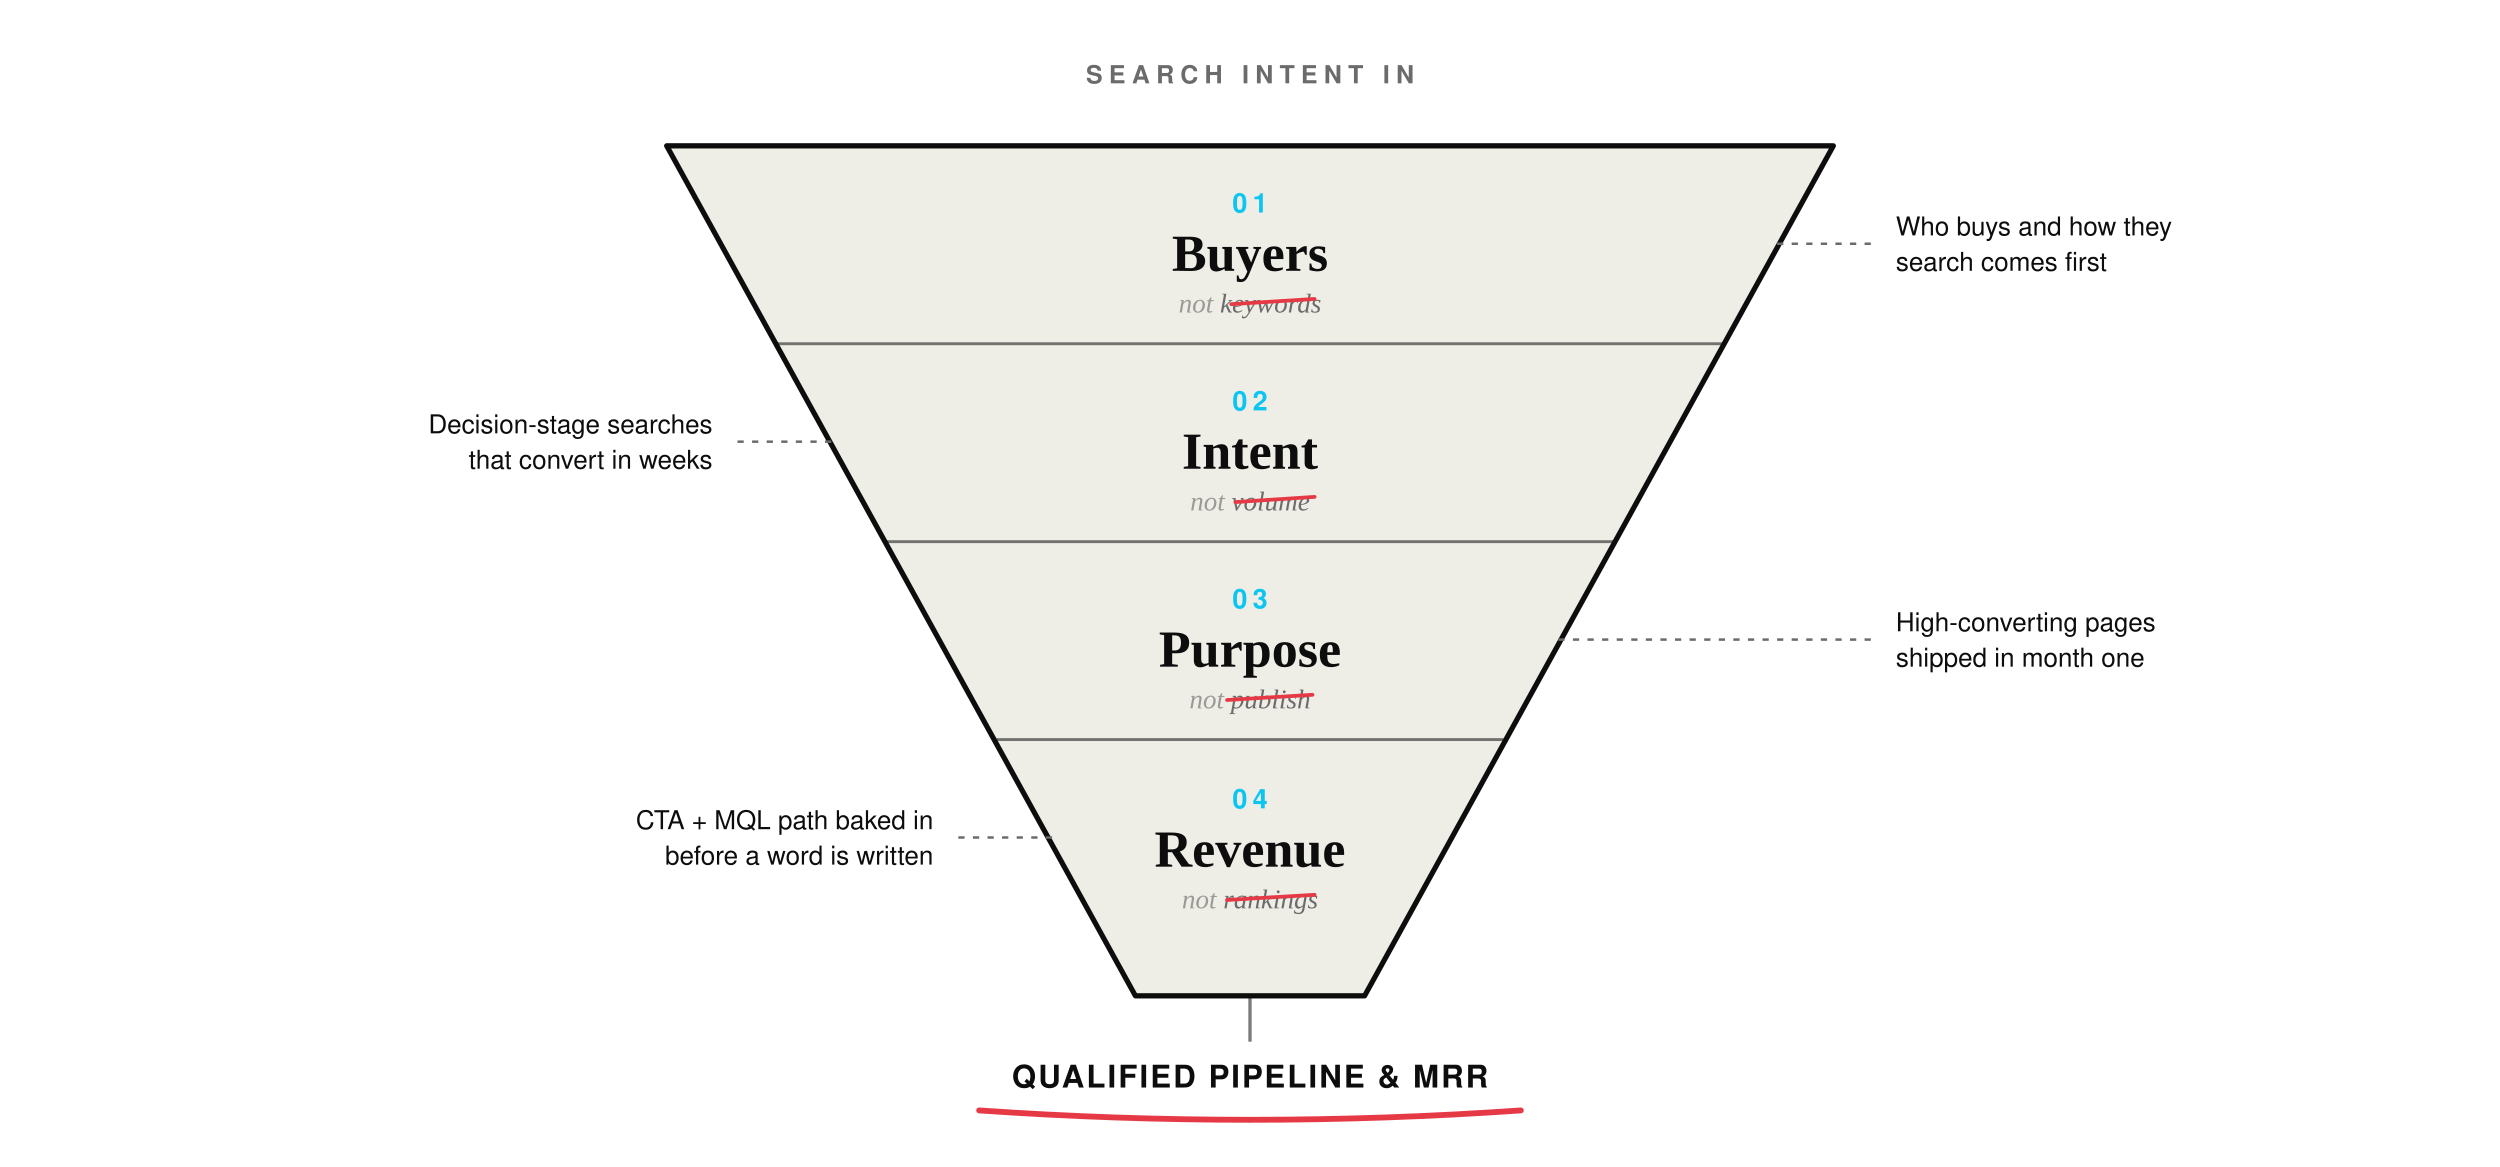
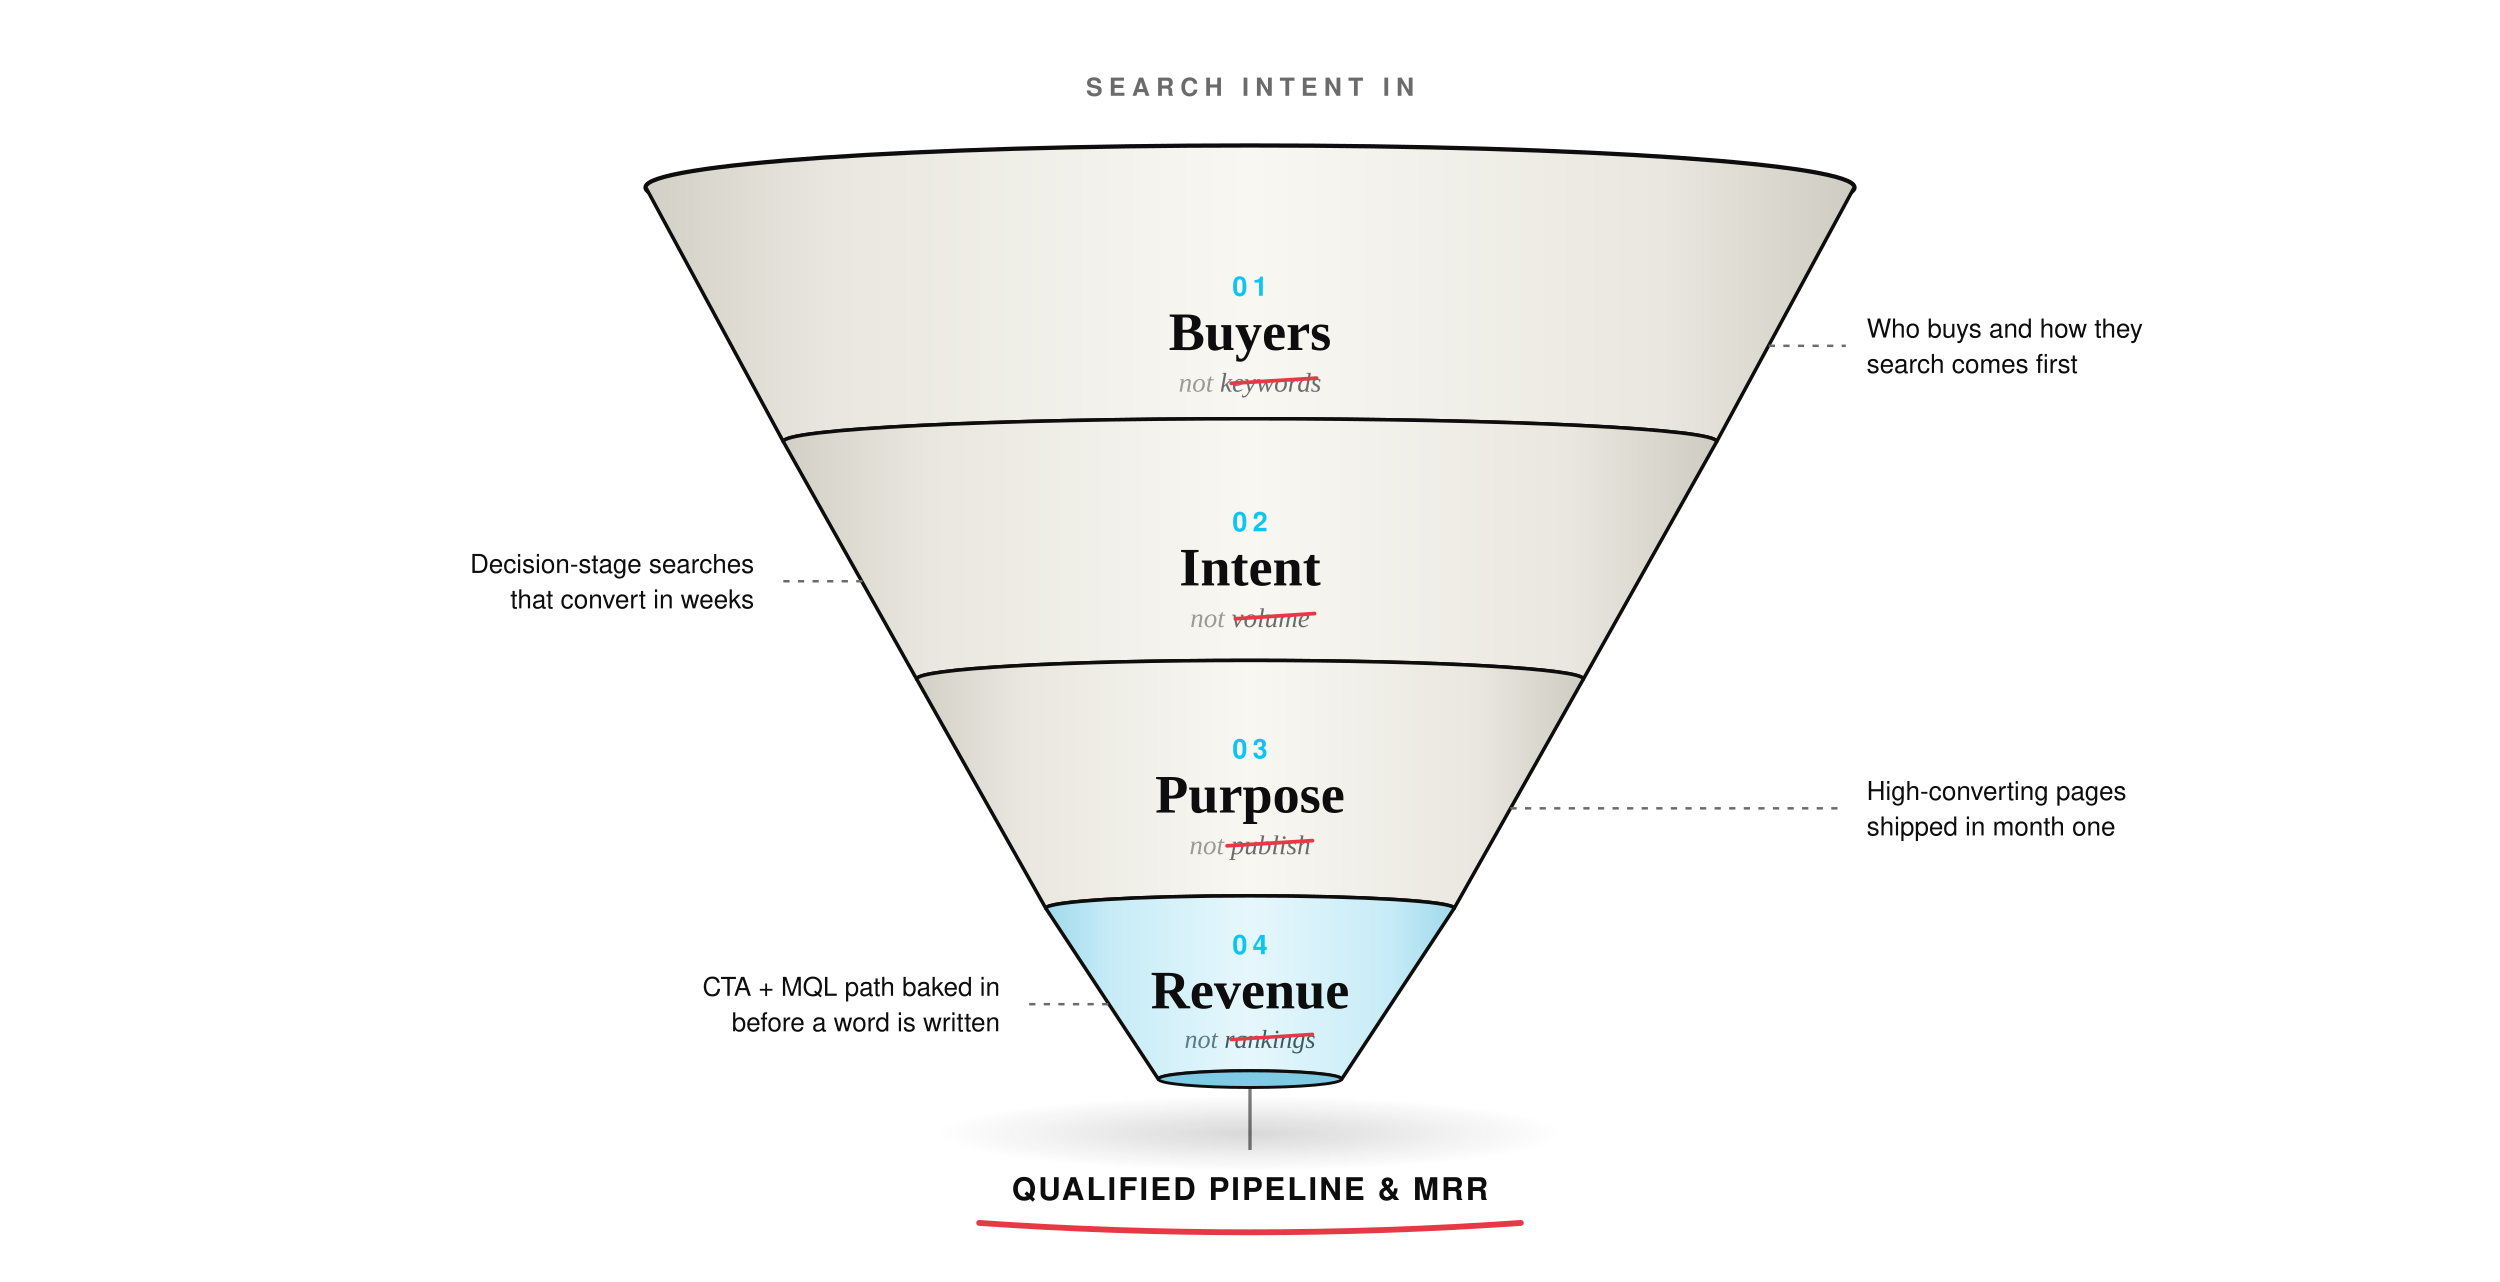
- <svg xmlns="http://www.w3.org/2000/svg" viewBox="0 0 1200 560" role="img" aria-labelledby="prFvTitle prFvDesc">
-   <text x="600" y="40" text-anchor="middle" font-family="Helvetica, Arial, sans-serif" font-size="12" font-weight="700" letter-spacing="3" fill="#6B6B6B">SEARCH INTENT IN</text>
-   <path d="M 320 70 L 880 70 L 655 478 L 545 478 Z" fill="#EEEDE6" stroke="#0D0D0D" stroke-width="2.5" stroke-linejoin="round" />
-   <g stroke="#0D0D0D" stroke-width="1.4" opacity="0.55">
-     <line x1="372.8" y1="165" x2="827.2" y2="165" />
-     <line x1="425.6" y1="260" x2="774.4" y2="260" />
-     <line x1="478.3" y1="355" x2="721.7" y2="355" />
+ <svg xmlns="http://www.w3.org/2000/svg" viewBox="0 0 1200 615" role="img" aria-labelledby="prFvTitle prFvDesc">
+   <defs>
+     <linearGradient id="prCone" x1="0" y1="0" x2="1" y2="0">
+       <stop offset="0" stop-color="#D2D0C6" />
+       <stop offset="0.16" stop-color="#E9E7DF" />
+       <stop offset="0.5" stop-color="#F8F7F2" />
+       <stop offset="0.84" stop-color="#E9E7DF" />
+       <stop offset="1" stop-color="#CECCC2" />
+     </linearGradient>
+     <linearGradient id="prConeRev" x1="0" y1="0" x2="1" y2="0">
+       <stop offset="0" stop-color="#9FD9EC" />
+       <stop offset="0.16" stop-color="#C7ECF7" />
+       <stop offset="0.5" stop-color="#E6F7FC" />
+       <stop offset="0.84" stop-color="#C7ECF7" />
+       <stop offset="1" stop-color="#9FD9EC" />
+     </linearGradient>
+     <radialGradient id="prShadow" cx="0.5" cy="0.5" r="0.5">
+       <stop offset="0" stop-color="#0D0D0D" stop-opacity="0.16" />
+       <stop offset="1" stop-color="#0D0D0D" stop-opacity="0" />
+     </radialGradient>
+   </defs>
+   <text x="600" y="46" text-anchor="middle" font-family="Helvetica, Arial, sans-serif" font-size="12" font-weight="700" letter-spacing="3" fill="#6B6B6B">SEARCH INTENT IN</text>
+   <ellipse cx="600" cy="544" rx="150" ry="18" fill="url(#prShadow)" />
+   <ellipse cx="600" cy="90" rx="290" ry="20" fill="#C7C5BB" stroke="#0D0D0D" stroke-width="2.4" />
+   <g stroke="#0D0D0D" stroke-width="1.7" stroke-linejoin="round">
+     <path d="M 310 90 A 290 20 0 0 1 890 90 L 824 212 A 224 11 0 0 0 376 212 Z" fill="url(#prCone)" />
+     <path d="M 376 212 A 224 11 0 0 1 824 212 L 760 326 A 160 9 0 0 0 440 326 Z" fill="url(#prCone)" />
+     <path d="M 440 326 A 160 9 0 0 1 760 326 L 698 436 A 98 6 0 0 0 502 436 Z" fill="url(#prCone)" />
+     <path d="M 502 436 A 98 6 0 0 1 698 436 L 644 518 A 44 4 0 0 0 556 518 Z" fill="url(#prConeRev)" />
  </g>
+   <ellipse cx="600" cy="518" rx="44" ry="4" fill="#7FCBE4" stroke="#0D0D0D" stroke-width="1.4" />
  <g text-anchor="middle">
-     <text x="600" y="102" font-family="Helvetica, Arial, sans-serif" font-size="13" font-weight="700" letter-spacing="2.5" fill="#0CC6F1">01</text>
-     <text x="600" y="130" font-family="Georgia, 'Times New Roman', serif" font-size="25" font-weight="700" fill="#0D0D0D">Buyers</text>
-     <text x="600" y="150" font-family="Georgia, 'Times New Roman', serif" font-size="13" font-style="italic" fill="#9a9a96">not <tspan fill="#6B6B6B">keywords</tspan>
+     <text x="600" y="142" font-family="Helvetica, Arial, sans-serif" font-size="13" font-weight="700" letter-spacing="2.5" fill="#0CC6F1">01</text>
+     <text x="600" y="168" font-family="Georgia, 'Times New Roman', serif" font-size="26" font-weight="700" fill="#0D0D0D">Buyers</text>
+     <text x="600" y="188" font-family="Georgia, 'Times New Roman', serif" font-size="13" font-style="italic" fill="#9a9a96">not <tspan fill="#6B6B6B">keywords</tspan>
    </text>
-     <line x1="591" y1="146" x2="631" y2="143.5" stroke="#E63946" stroke-width="1.8" stroke-linecap="round" />
-     <text x="600" y="197" font-family="Helvetica, Arial, sans-serif" font-size="13" font-weight="700" letter-spacing="2.5" fill="#0CC6F1">02</text>
-     <text x="600" y="225" font-family="Georgia, 'Times New Roman', serif" font-size="25" font-weight="700" fill="#0D0D0D">Intent</text>
-     <text x="600" y="245" font-family="Georgia, 'Times New Roman', serif" font-size="13" font-style="italic" fill="#9a9a96">not <tspan fill="#6B6B6B">volume</tspan>
+     <line x1="591" y1="184" x2="632" y2="181.5" stroke="#E63946" stroke-width="1.8" stroke-linecap="round" />
+     <text x="600" y="255" font-family="Helvetica, Arial, sans-serif" font-size="13" font-weight="700" letter-spacing="2.5" fill="#0CC6F1">02</text>
+     <text x="600" y="281" font-family="Georgia, 'Times New Roman', serif" font-size="26" font-weight="700" fill="#0D0D0D">Intent</text>
+     <text x="600" y="301" font-family="Georgia, 'Times New Roman', serif" font-size="13" font-style="italic" fill="#9a9a96">not <tspan fill="#6B6B6B">volume</tspan>
    </text>
-     <line x1="593" y1="241" x2="631" y2="238.5" stroke="#E63946" stroke-width="1.8" stroke-linecap="round" />
-     <text x="600" y="292" font-family="Helvetica, Arial, sans-serif" font-size="13" font-weight="700" letter-spacing="2.5" fill="#0CC6F1">03</text>
-     <text x="600" y="320" font-family="Georgia, 'Times New Roman', serif" font-size="25" font-weight="700" fill="#0D0D0D">Purpose</text>
-     <text x="600" y="340" font-family="Georgia, 'Times New Roman', serif" font-size="13" font-style="italic" fill="#9a9a96">not <tspan fill="#6B6B6B">publish</tspan>
+     <line x1="593" y1="297" x2="631" y2="294.5" stroke="#E63946" stroke-width="1.8" stroke-linecap="round" />
+     <text x="600" y="364" font-family="Helvetica, Arial, sans-serif" font-size="13" font-weight="700" letter-spacing="2.5" fill="#0CC6F1">03</text>
+     <text x="600" y="390" font-family="Georgia, 'Times New Roman', serif" font-size="26" font-weight="700" fill="#0D0D0D">Purpose</text>
+     <text x="600" y="410" font-family="Georgia, 'Times New Roman', serif" font-size="13" font-style="italic" fill="#9a9a96">not <tspan fill="#6B6B6B">publish</tspan>
    </text>
-     <line x1="589" y1="336" x2="630" y2="333.5" stroke="#E63946" stroke-width="1.8" stroke-linecap="round" />
-     <text x="600" y="388" font-family="Helvetica, Arial, sans-serif" font-size="13" font-weight="700" letter-spacing="2.5" fill="#0CC6F1">04</text>
-     <text x="600" y="416" font-family="Georgia, 'Times New Roman', serif" font-size="25" font-weight="700" fill="#0D0D0D">Revenue</text>
-     <text x="600" y="436" font-family="Georgia, 'Times New Roman', serif" font-size="13" font-style="italic" fill="#9a9a96">not <tspan fill="#6B6B6B">rankings</tspan>
+     <line x1="589" y1="406" x2="630" y2="403.5" stroke="#E63946" stroke-width="1.8" stroke-linecap="round" />
+     <text x="600" y="458" font-family="Helvetica, Arial, sans-serif" font-size="13" font-weight="700" letter-spacing="2.5" fill="#0CC6F1">04</text>
+     <text x="600" y="484" font-family="Georgia, 'Times New Roman', serif" font-size="26" font-weight="700" fill="#0D0D0D">Revenue</text>
+     <text x="600" y="503" font-family="Georgia, 'Times New Roman', serif" font-size="12.5" font-style="italic" fill="#5b7a84">not <tspan fill="#3f5a63">rankings</tspan>
    </text>
-     <line x1="589" y1="432" x2="631" y2="429.5" stroke="#E63946" stroke-width="1.8" stroke-linecap="round" />
+     <line x1="591" y1="499" x2="630" y2="496.5" stroke="#E63946" stroke-width="1.7" stroke-linecap="round" />
  </g>
  <g stroke="#6B6B6B" stroke-width="1.2" stroke-dasharray="3 4">
-     <line x1="853" y1="117" x2="900" y2="117" />
-     <line x1="399" y1="212" x2="352" y2="212" />
-     <line x1="748" y1="307" x2="900" y2="307" />
-     <line x1="505" y1="402" x2="458" y2="402" />
+     <line x1="849" y1="166" x2="886" y2="166" />
+     <line x1="414" y1="279" x2="372" y2="279" />
+     <line x1="725" y1="388" x2="886" y2="388" />
+     <line x1="532" y1="482" x2="490" y2="482" />
  </g>
  <g font-family="Helvetica, Arial, sans-serif" font-size="12.5" fill="#0D0D0D">
-     <text x="910" y="113">Who buys and how they</text>
-     <text x="910" y="130">search comes first</text>
-     <text x="342" y="208" text-anchor="end">Decision-stage searches</text>
-     <text x="342" y="225" text-anchor="end">that convert in weeks</text>
-     <text x="910" y="303">High-converting pages</text>
-     <text x="910" y="320">shipped in month one</text>
-     <text x="448" y="398" text-anchor="end">CTA + MQL path baked in</text>
-     <text x="448" y="415" text-anchor="end">before a word is written</text>
+     <text x="896" y="162">Who buys and how they</text>
+     <text x="896" y="179">search comes first</text>
+     <text x="362" y="275" text-anchor="end">Decision-stage searches</text>
+     <text x="362" y="292" text-anchor="end">that convert in weeks</text>
+     <text x="896" y="384">High-converting pages</text>
+     <text x="896" y="401">shipped in month one</text>
+     <text x="480" y="478" text-anchor="end">CTA + MQL path baked in</text>
+     <text x="480" y="495" text-anchor="end">before a word is written</text>
  </g>
-   <line x1="600" y1="478" x2="600" y2="500" stroke="#0D0D0D" stroke-width="1.6" opacity="0.55" />
-   <text x="600" y="522" text-anchor="middle" font-family="Helvetica, Arial, sans-serif" font-size="15" font-weight="700" letter-spacing="1" fill="#0D0D0D">QUALIFIED PIPELINE &amp; MRR</text>
-   <path d="M 470 533 q 130 9 260 0" fill="none" stroke="#E63946" stroke-width="2.8" stroke-linecap="round" />
+   <line x1="600" y1="522" x2="600" y2="552" stroke="#0D0D0D" stroke-width="1.6" opacity="0.55" />
+   <text x="600" y="576" text-anchor="middle" font-family="Helvetica, Arial, sans-serif" font-size="15" font-weight="700" letter-spacing="1" fill="#0D0D0D">QUALIFIED PIPELINE &amp; MRR</text>
+   <path d="M 470 587 q 130 9 260 0" fill="none" stroke="#E63946" stroke-width="2.8" stroke-linecap="round" />
</svg>
